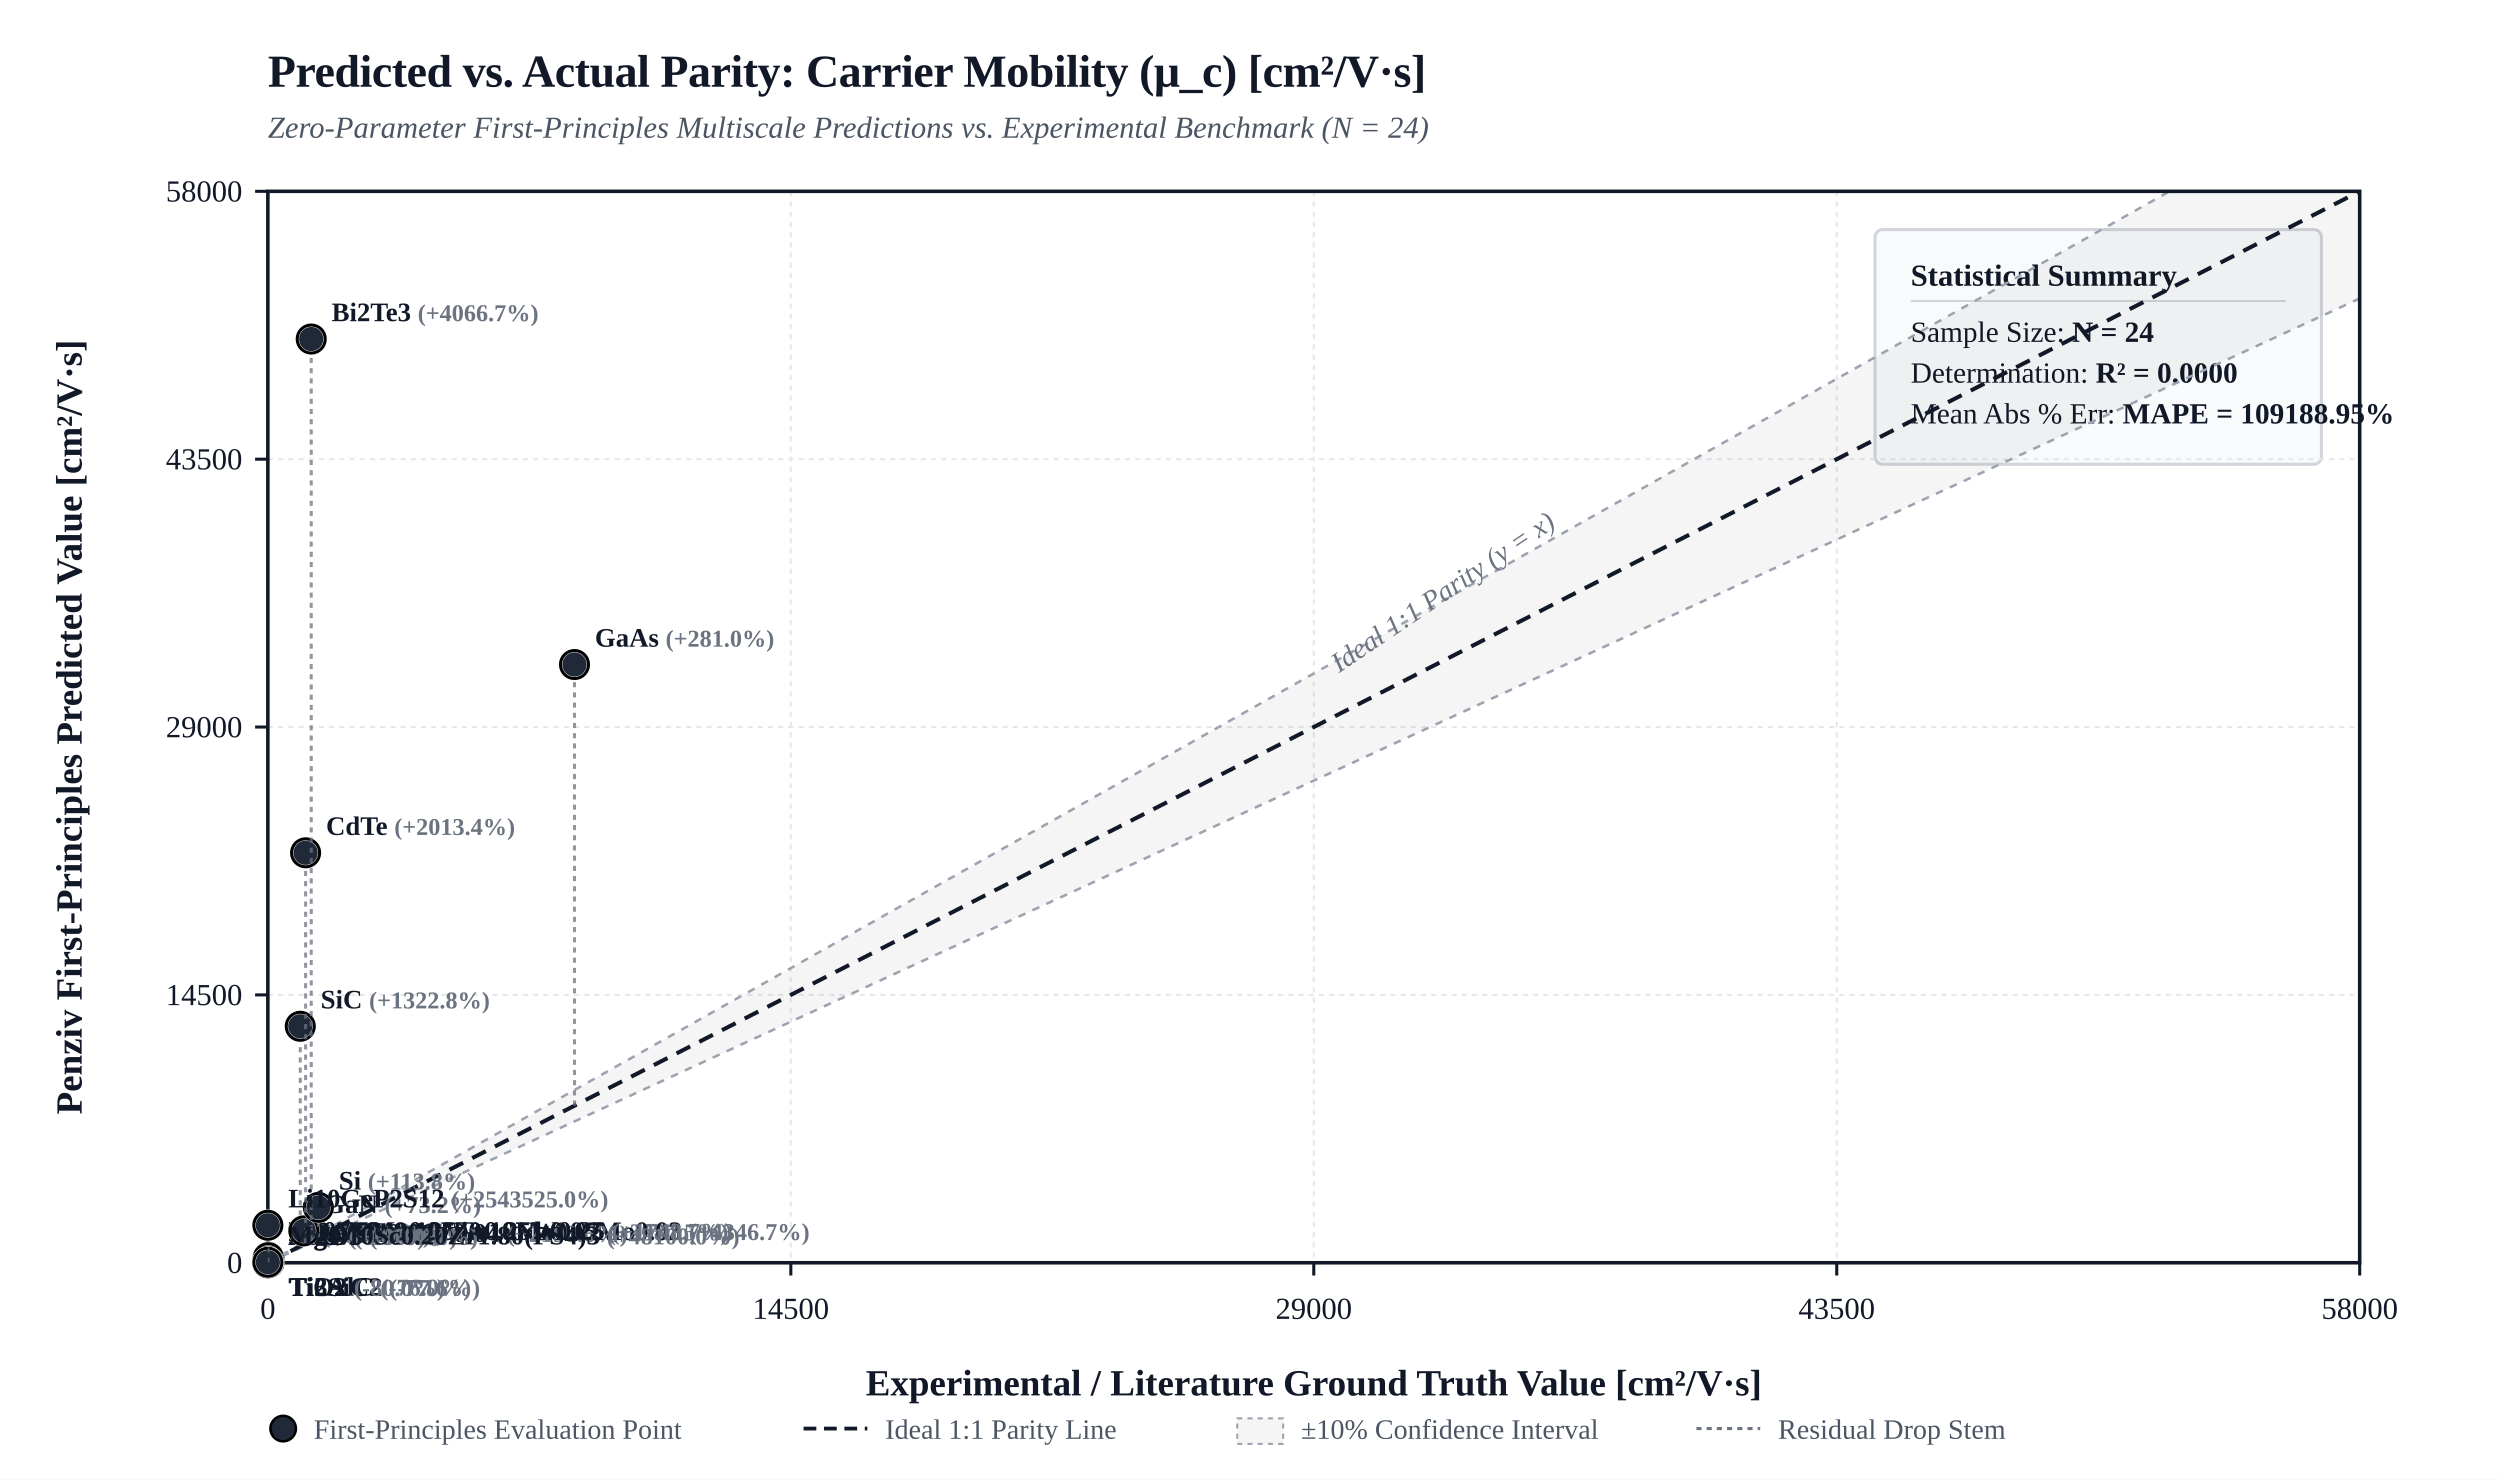
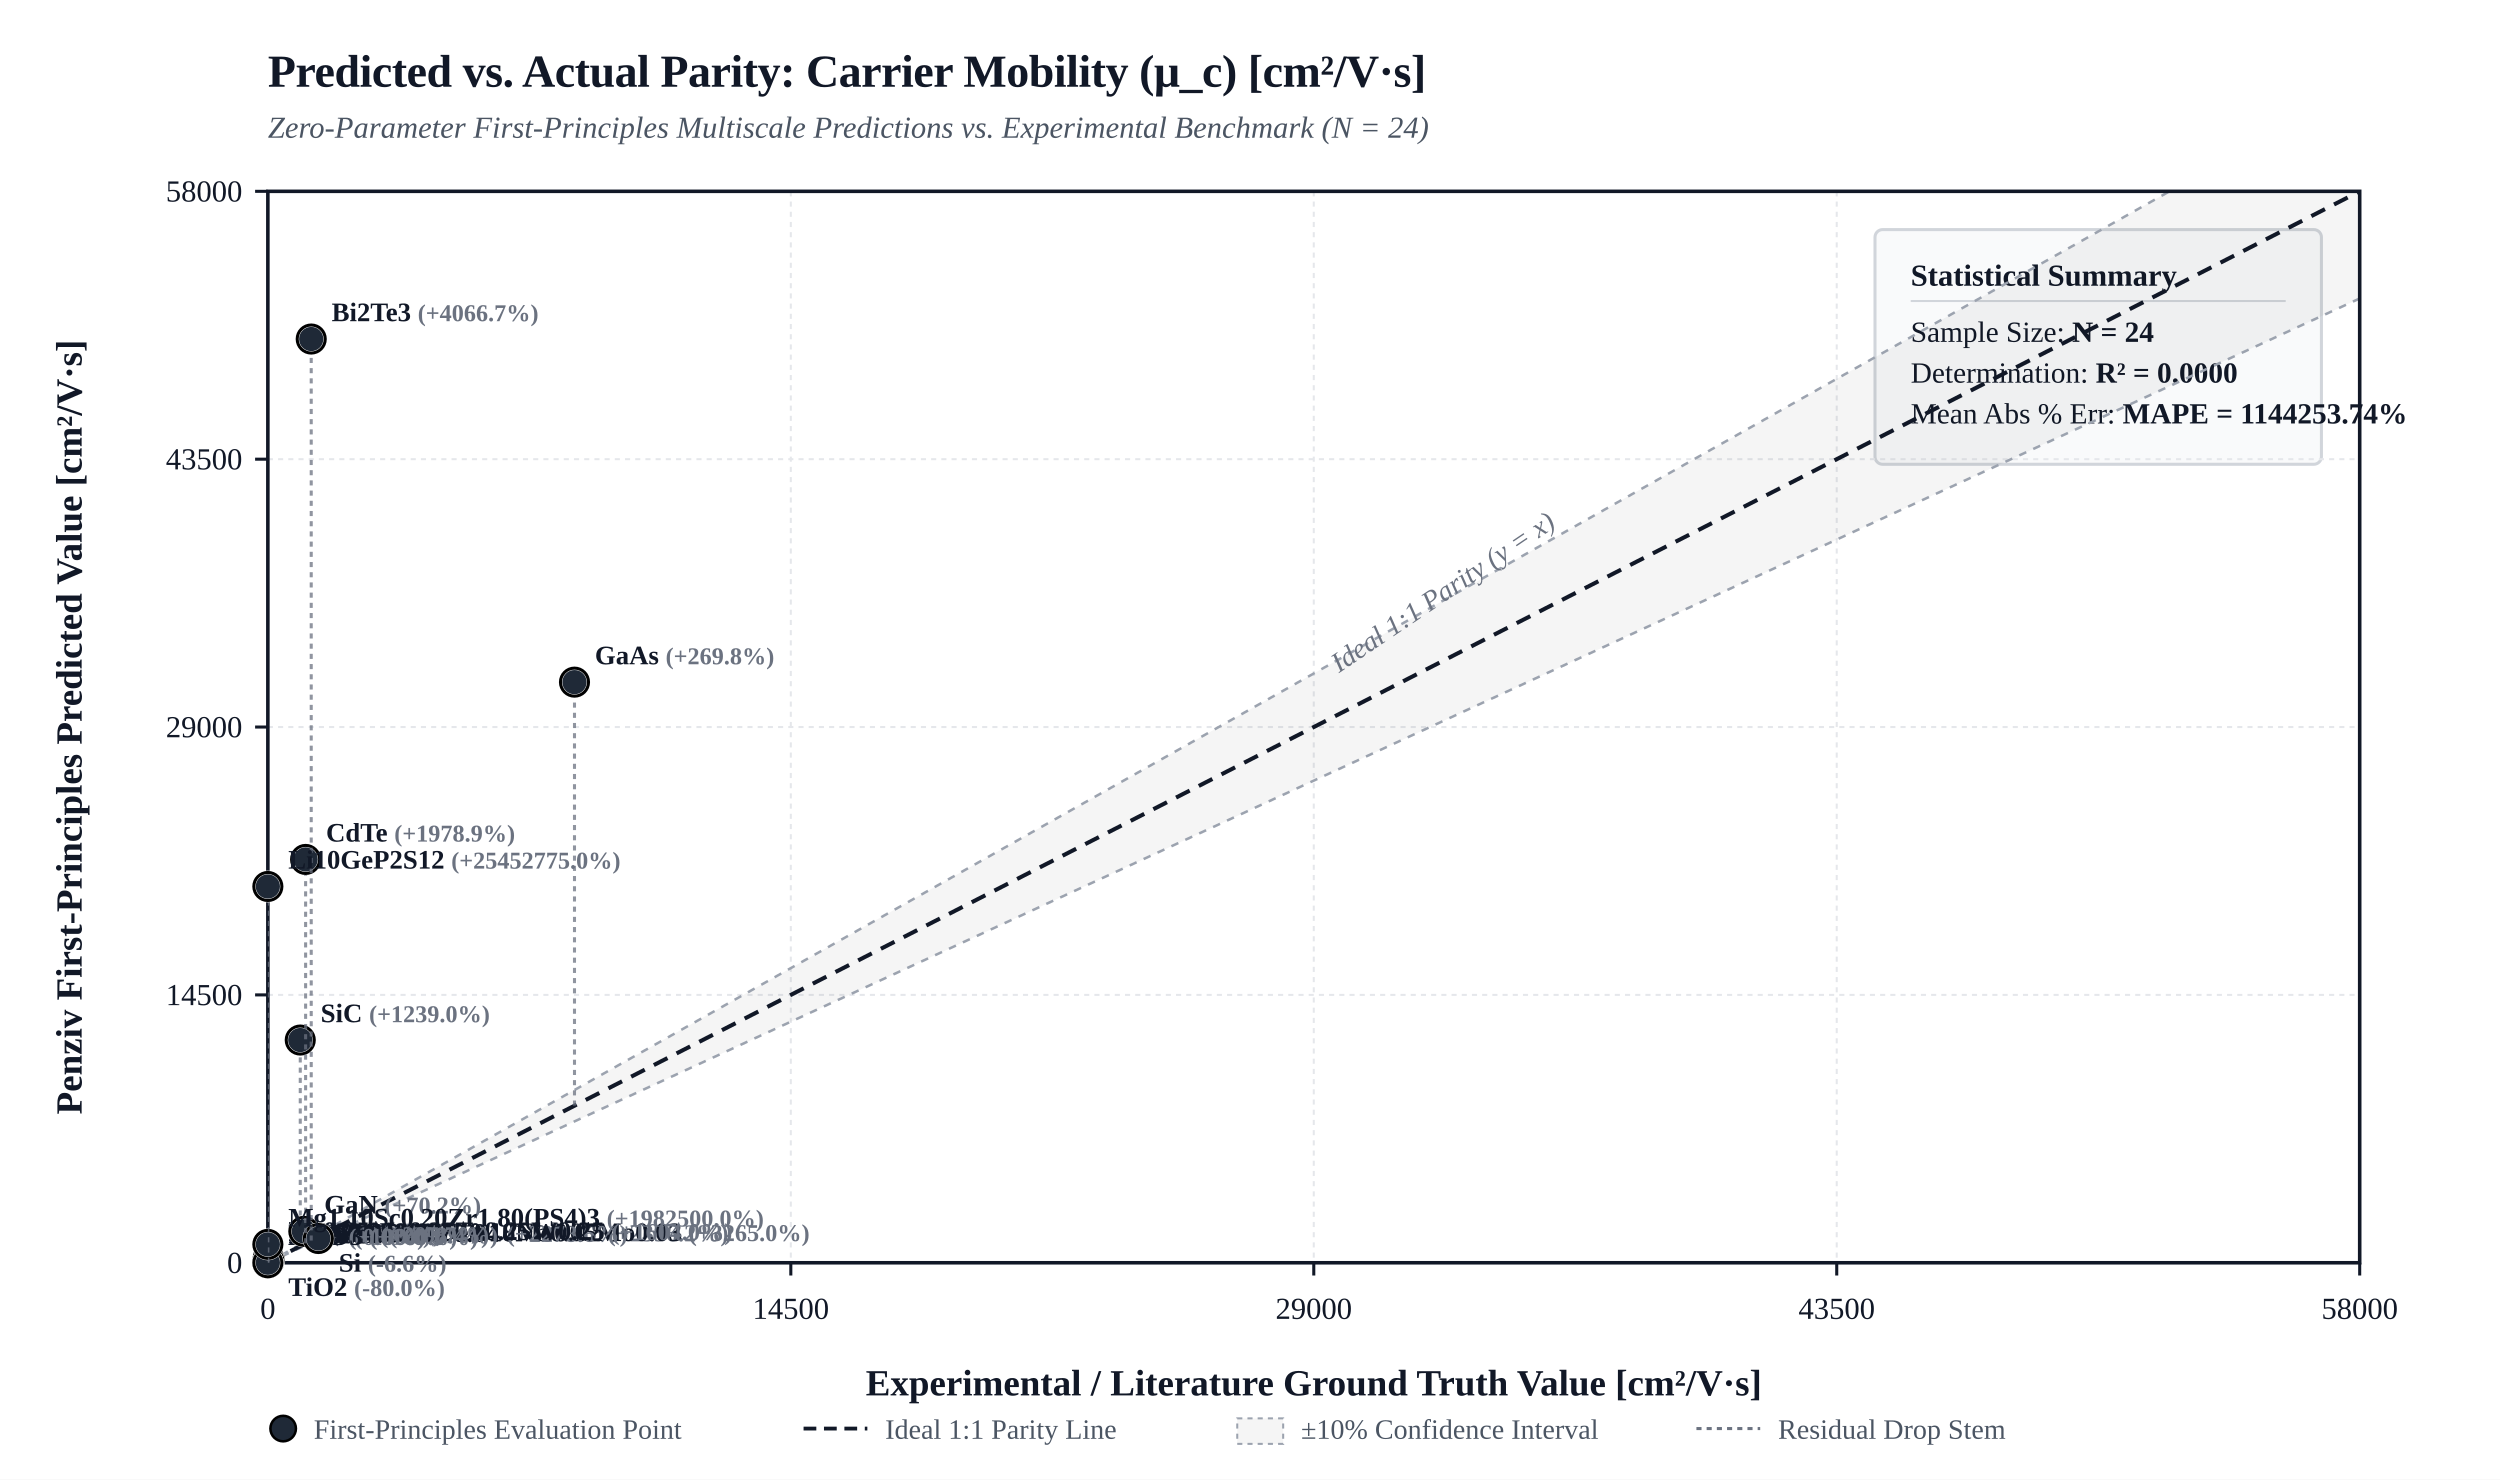
<svg xmlns="http://www.w3.org/2000/svg" viewBox="0 0 980 580" width="100%" height="auto" style="background-color: #FFFFFF; border: 1px solid #E5E7EB; border-radius: 4px; font-family: 'Times New Roman', Times, 'DejaVu Serif', 'TeX Gyre Termes', Georgia, serif;">
  <defs>
    <clipPath id="plotClip">
      <rect x="105" y="75" width="820" height="420" />
    </clipPath>
  </defs>
  <rect x="0" y="0" width="980" height="580" fill="#FFFFFF" />
  <text x="105" y="34" fill="#111827" font-size="18" font-weight="bold" letter-spacing="-0.01em">Predicted vs. Actual Parity: Carrier Mobility (μ_c) [cm²/V·s]</text>
  <text x="105" y="54" fill="#4B5563" font-size="12" font-style="italic">Zero-Parameter First-Principles Multiscale Predictions vs. Experimental Benchmark (N = 24)</text>
  <g transform="translate(735, 90)">
    <rect width="175" height="92" rx="3" fill="#F9FAFB" stroke="#D1D5DB" stroke-width="1.2" />
    <text x="14" y="22" fill="#111827" font-size="12" font-weight="bold">Statistical Summary</text>
    <line x1="14" y1="28" x2="161" y2="28" stroke="#D1D5DB" stroke-width="0.8" />
    <text x="14" y="44" fill="#111827" font-size="11.5">Sample Size: <tspan font-weight="bold">N = 24</tspan>
    </text>
    <text x="14" y="60" fill="#111827" font-size="11.5">Determination: <tspan font-weight="bold">R² = 0.0000</tspan>
    </text>
-     <text x="14" y="76" fill="#111827" font-size="11.5">Mean Abs % Err: <tspan font-weight="bold">MAPE = 109188.95%</tspan>
+     <text x="14" y="76" fill="#111827" font-size="11.5">Mean Abs % Err: <tspan font-weight="bold">MAPE = 1144253.74%</tspan>
    </text>
  </g>
  <line x1="105.0" y1="75" x2="105.0" y2="495" stroke="#E5E7EB" stroke-width="0.8" stroke-dasharray="2,2" />
  <line x1="105" y1="495.0" x2="925" y2="495.0" stroke="#E5E7EB" stroke-width="0.8" stroke-dasharray="2,2" />
  <line x1="100" y1="495.0" x2="105" y2="495.0" stroke="#111827" stroke-width="1.2" />
  <text x="95" y="499.0" fill="#111827" font-size="12" font-weight="500" text-anchor="end">0</text>
  <line x1="105.0" y1="495" x2="105.0" y2="500" stroke="#111827" stroke-width="1.2" />
  <text x="105.0" y="517.0" fill="#111827" font-size="12" font-weight="500" text-anchor="middle">0</text>
  <line x1="310.0" y1="75" x2="310.0" y2="495" stroke="#E5E7EB" stroke-width="0.8" stroke-dasharray="2,2" />
  <line x1="105" y1="390.0" x2="925" y2="390.0" stroke="#E5E7EB" stroke-width="0.8" stroke-dasharray="2,2" />
  <line x1="100" y1="390.0" x2="105" y2="390.0" stroke="#111827" stroke-width="1.2" />
  <text x="95" y="394.0" fill="#111827" font-size="12" font-weight="500" text-anchor="end">14500</text>
  <line x1="310.0" y1="495" x2="310.0" y2="500" stroke="#111827" stroke-width="1.2" />
  <text x="310.0" y="517.0" fill="#111827" font-size="12" font-weight="500" text-anchor="middle">14500</text>
  <line x1="515.0" y1="75" x2="515.0" y2="495" stroke="#E5E7EB" stroke-width="0.8" stroke-dasharray="2,2" />
  <line x1="105" y1="285.0" x2="925" y2="285.0" stroke="#E5E7EB" stroke-width="0.8" stroke-dasharray="2,2" />
  <line x1="100" y1="285.0" x2="105" y2="285.0" stroke="#111827" stroke-width="1.2" />
  <text x="95" y="289.0" fill="#111827" font-size="12" font-weight="500" text-anchor="end">29000</text>
  <line x1="515.0" y1="495" x2="515.0" y2="500" stroke="#111827" stroke-width="1.2" />
  <text x="515.0" y="517.0" fill="#111827" font-size="12" font-weight="500" text-anchor="middle">29000</text>
  <line x1="720.0" y1="75" x2="720.0" y2="495" stroke="#E5E7EB" stroke-width="0.8" stroke-dasharray="2,2" />
  <line x1="105" y1="180.0" x2="925" y2="180.0" stroke="#E5E7EB" stroke-width="0.8" stroke-dasharray="2,2" />
  <line x1="100" y1="180.0" x2="105" y2="180.0" stroke="#111827" stroke-width="1.2" />
  <text x="95" y="184.0" fill="#111827" font-size="12" font-weight="500" text-anchor="end">43500</text>
  <line x1="720.0" y1="495" x2="720.0" y2="500" stroke="#111827" stroke-width="1.2" />
  <text x="720.0" y="517.0" fill="#111827" font-size="12" font-weight="500" text-anchor="middle">43500</text>
  <line x1="925.0" y1="75" x2="925.0" y2="495" stroke="#E5E7EB" stroke-width="0.8" stroke-dasharray="2,2" />
  <line x1="105" y1="75.0" x2="925" y2="75.0" stroke="#E5E7EB" stroke-width="0.8" stroke-dasharray="2,2" />
  <line x1="100" y1="75.0" x2="105" y2="75.0" stroke="#111827" stroke-width="1.2" />
  <text x="95" y="79.0" fill="#111827" font-size="12" font-weight="500" text-anchor="end">58000</text>
  <line x1="925.0" y1="495" x2="925.0" y2="500" stroke="#111827" stroke-width="1.2" />
  <text x="925.0" y="517.0" fill="#111827" font-size="12" font-weight="500" text-anchor="middle">58000</text>
  <polygon points="105.0,495.0 925.0,33.0 925.0,117.0 105.0,495.0" fill="rgba(0, 0, 0, 0.04)" clip-path="url(#plotClip)" />
  <line x1="105.0" y1="495.0" x2="925.0" y2="33.0" stroke="#9CA3AF" stroke-width="1.0" stroke-dasharray="3,3" clip-path="url(#plotClip)" />
  <line x1="105.0" y1="495.0" x2="925.0" y2="117.0" stroke="#9CA3AF" stroke-width="1.0" stroke-dasharray="3,3" clip-path="url(#plotClip)" />
  <line x1="105.0" y1="495.0" x2="925.0" y2="75.0" stroke="#111827" stroke-width="1.6" stroke-dasharray="6,4" clip-path="url(#plotClip)" />
  <text x="535.0" y="273.0" fill="#6B7280" font-size="11" font-style="italic" transform="rotate(-34 515.0 285.0)">Ideal 1:1 Parity (y = x)</text>
  <rect x="105" y="75" width="820" height="420" fill="none" stroke="#111827" stroke-width="1.4" />
  <text x="515.0" y="547.0" fill="#111827" font-size="14.5" font-weight="bold" text-anchor="middle">Experimental / Literature Ground Truth Value [cm²/V·s]</text>
  <text x="32" y="285.0" fill="#111827" font-size="14.5" font-weight="bold" text-anchor="middle" transform="rotate(-90 32 285.0)">Penziv First-Principles Predicted Value [cm²/V·s]</text>
-   <line x1="105.6" y1="494.7" x2="105.6" y2="493.5" stroke="#6B7280" stroke-width="1.2" stroke-dasharray="2,2" opacity="0.75" clip-path="url(#plotClip)" />
-   <circle cx="105.6" cy="493.5" r="5.5" fill="#1F2937" stroke="#FFFFFF" stroke-width="1.5" />
-   <circle cx="105.6" cy="493.5" r="5.5" fill="none" stroke="#000000" stroke-width="1.2" />
-   <text x="113.6" y="486.5" fill="#111827" font-size="10.5" font-weight="600" text-anchor="start">Cu <tspan fill="#6B7280" font-size="9.5">(+363.4%)</tspan>
+   <line x1="105.6" y1="494.7" x2="105.6" y2="493.6" stroke="#6B7280" stroke-width="1.2" stroke-dasharray="2,2" opacity="0.75" clip-path="url(#plotClip)" />
+   <circle cx="105.6" cy="493.6" r="5.5" fill="#1F2937" stroke="#FFFFFF" stroke-width="1.5" />
+   <circle cx="105.6" cy="493.6" r="5.5" fill="none" stroke="#000000" stroke-width="1.2" />
+   <text x="113.6" y="486.6" fill="#111827" font-size="10.5" font-weight="600" text-anchor="start">Cu <tspan fill="#6B7280" font-size="9.5">(+349.2%)</tspan>
  </text>
-   <line x1="105.2" y1="494.9" x2="105.2" y2="494.2" stroke="#6B7280" stroke-width="1.2" stroke-dasharray="2,2" opacity="0.75" clip-path="url(#plotClip)" />
-   <circle cx="105.2" cy="494.2" r="5.5" fill="#1F2937" stroke="#FFFFFF" stroke-width="1.5" />
-   <circle cx="105.2" cy="494.2" r="5.5" fill="none" stroke="#000000" stroke-width="1.2" />
-   <text x="113.2" y="487.2" fill="#111827" font-size="10.5" font-weight="600" text-anchor="start">Al <tspan fill="#6B7280" font-size="9.5">(+800.0%)</tspan>
+   <line x1="105.2" y1="494.9" x2="105.2" y2="494.3" stroke="#6B7280" stroke-width="1.2" stroke-dasharray="2,2" opacity="0.75" clip-path="url(#plotClip)" />
+   <circle cx="105.2" cy="494.3" r="5.5" fill="#1F2937" stroke="#FFFFFF" stroke-width="1.5" />
+   <circle cx="105.2" cy="494.3" r="5.5" fill="none" stroke="#000000" stroke-width="1.2" />
+   <text x="113.2" y="487.3" fill="#111827" font-size="10.5" font-weight="600" text-anchor="start">Al <tspan fill="#6B7280" font-size="9.5">(+743.3%)</tspan>
+   </text>
+   <line x1="105.1" y1="494.9" x2="105.1" y2="493.6" stroke="#6B7280" stroke-width="1.2" stroke-dasharray="2,2" opacity="0.75" clip-path="url(#plotClip)" />
+   <circle cx="105.1" cy="493.6" r="5.5" fill="#1F2937" stroke="#FFFFFF" stroke-width="1.5" />
+   <circle cx="105.1" cy="493.6" r="5.5" fill="none" stroke="#000000" stroke-width="1.2" />
+   <text x="113.1" y="486.6" fill="#111827" font-size="10.5" font-weight="600" text-anchor="start">Ni <tspan fill="#6B7280" font-size="9.5">(+1891.0%)</tspan>
+   </text>
+   <line x1="105.1" y1="494.9" x2="105.1" y2="493.8" stroke="#6B7280" stroke-width="1.2" stroke-dasharray="2,2" opacity="0.75" clip-path="url(#plotClip)" />
+   <circle cx="105.1" cy="493.8" r="5.5" fill="#1F2937" stroke="#FFFFFF" stroke-width="1.5" />
+   <circle cx="105.1" cy="493.8" r="5.5" fill="none" stroke="#000000" stroke-width="1.2" />
+   <text x="113.1" y="486.8" fill="#111827" font-size="10.5" font-weight="600" text-anchor="start">Ti <tspan fill="#6B7280" font-size="9.5">(+1861.2%)</tspan>
+   </text>
+   <line x1="105.2" y1="494.9" x2="105.2" y2="492.9" stroke="#6B7280" stroke-width="1.2" stroke-dasharray="2,2" opacity="0.75" clip-path="url(#plotClip)" />
+   <circle cx="105.2" cy="492.9" r="5.5" fill="#1F2937" stroke="#FFFFFF" stroke-width="1.5" />
+   <circle cx="105.2" cy="492.9" r="5.5" fill="none" stroke="#000000" stroke-width="1.2" />
+   <text x="113.2" y="485.9" fill="#111827" font-size="10.5" font-weight="600" text-anchor="start">W <tspan fill="#6B7280" font-size="9.5">(+1935.7%)</tspan>
  </text>
  <line x1="105.1" y1="494.9" x2="105.1" y2="493.5" stroke="#6B7280" stroke-width="1.2" stroke-dasharray="2,2" opacity="0.75" clip-path="url(#plotClip)" />
  <circle cx="105.1" cy="493.5" r="5.5" fill="#1F2937" stroke="#FFFFFF" stroke-width="1.5" />
  <circle cx="105.1" cy="493.5" r="5.5" fill="none" stroke="#000000" stroke-width="1.2" />
-   <text x="113.1" y="486.5" fill="#111827" font-size="10.5" font-weight="600" text-anchor="start">Ni <tspan fill="#6B7280" font-size="9.5">(+1952.0%)</tspan>
+   <text x="113.1" y="486.5" fill="#111827" font-size="10.5" font-weight="600" text-anchor="start">Fe <tspan fill="#6B7280" font-size="9.5">(+2163.3%)</tspan>
  </text>
-   <line x1="105.1" y1="494.9" x2="105.1" y2="493.7" stroke="#6B7280" stroke-width="1.2" stroke-dasharray="2,2" opacity="0.75" clip-path="url(#plotClip)" />
-   <circle cx="105.1" cy="493.7" r="5.5" fill="#1F2937" stroke="#FFFFFF" stroke-width="1.5" />
-   <circle cx="105.1" cy="493.7" r="5.5" fill="none" stroke="#000000" stroke-width="1.2" />
-   <text x="113.1" y="486.7" fill="#111827" font-size="10.5" font-weight="600" text-anchor="start">Ti <tspan fill="#6B7280" font-size="9.5">(+1932.9%)</tspan>
+   <line x1="105.1" y1="494.9" x2="105.1" y2="493.6" stroke="#6B7280" stroke-width="1.2" stroke-dasharray="2,2" opacity="0.75" clip-path="url(#plotClip)" />
+   <circle cx="105.1" cy="493.6" r="5.5" fill="#1F2937" stroke="#FFFFFF" stroke-width="1.5" />
+   <circle cx="105.1" cy="493.6" r="5.5" fill="none" stroke="#000000" stroke-width="1.2" />
+   <text x="113.1" y="486.6" fill="#111827" font-size="10.5" font-weight="600" text-anchor="start">Fe0.70Cr0.18Ni0.10Mo0.02 <tspan fill="#6B7280" font-size="9.5">(+2396.2%)</tspan>
  </text>
-   <line x1="105.2" y1="494.9" x2="105.2" y2="492.9" stroke="#6B7280" stroke-width="1.2" stroke-dasharray="2,2" opacity="0.75" clip-path="url(#plotClip)" />
-   <circle cx="105.2" cy="492.9" r="5.5" fill="#1F2937" stroke="#FFFFFF" stroke-width="1.5" />
-   <circle cx="105.2" cy="492.9" r="5.5" fill="none" stroke="#000000" stroke-width="1.2" />
-   <text x="113.2" y="485.9" fill="#111827" font-size="10.5" font-weight="600" text-anchor="start">W <tspan fill="#6B7280" font-size="9.5">(+2020.0%)</tspan>
-   </text>
-   <line x1="105.1" y1="494.9" x2="105.1" y2="493.5" stroke="#6B7280" stroke-width="1.2" stroke-dasharray="2,2" opacity="0.75" clip-path="url(#plotClip)" />
+   <line x1="105.1" y1="495.0" x2="105.1" y2="493.5" stroke="#6B7280" stroke-width="1.2" stroke-dasharray="2,2" opacity="0.75" clip-path="url(#plotClip)" />
  <circle cx="105.1" cy="493.5" r="5.5" fill="#1F2937" stroke="#FFFFFF" stroke-width="1.5" />
  <circle cx="105.1" cy="493.5" r="5.5" fill="none" stroke="#000000" stroke-width="1.2" />
-   <text x="113.1" y="486.5" fill="#111827" font-size="10.5" font-weight="600" text-anchor="start">Fe <tspan fill="#6B7280" font-size="9.5">(+2255.6%)</tspan>
-   </text>
-   <line x1="105.1" y1="494.9" x2="105.1" y2="493.2" stroke="#6B7280" stroke-width="1.2" stroke-dasharray="2,2" opacity="0.75" clip-path="url(#plotClip)" />
-   <circle cx="105.1" cy="493.2" r="5.5" fill="#1F2937" stroke="#FFFFFF" stroke-width="1.5" />
-   <circle cx="105.1" cy="493.2" r="5.5" fill="none" stroke="#000000" stroke-width="1.2" />
-   <text x="113.1" y="486.2" fill="#111827" font-size="10.5" font-weight="600" text-anchor="start">Fe0.70Cr0.18Ni0.10Mo0.02 <tspan fill="#6B7280" font-size="9.5">(+2987.5%)</tspan>
-   </text>
-   <line x1="105.1" y1="495.0" x2="105.1" y2="493.1" stroke="#6B7280" stroke-width="1.2" stroke-dasharray="2,2" opacity="0.75" clip-path="url(#plotClip)" />
-   <circle cx="105.1" cy="493.1" r="5.5" fill="#1F2937" stroke="#FFFFFF" stroke-width="1.5" />
-   <circle cx="105.1" cy="493.1" r="5.5" fill="none" stroke="#000000" stroke-width="1.2" />
-   <text x="113.1" y="486.1" fill="#111827" font-size="10.5" font-weight="600" text-anchor="start">Ni0.53Cr0.19Fe0.18Nb0.05Mo0.03 <tspan fill="#6B7280" font-size="9.5">(+4346.7%)</tspan>
+   <text x="113.1" y="486.5" fill="#111827" font-size="10.5" font-weight="600" text-anchor="start">Ni0.53Cr0.19Fe0.18Nb0.05Mo0.03 <tspan fill="#6B7280" font-size="9.5">(+3265.0%)</tspan>
  </text>
  <line x1="105.1" y1="494.9" x2="105.1" y2="493.8" stroke="#6B7280" stroke-width="1.2" stroke-dasharray="2,2" opacity="0.75" clip-path="url(#plotClip)" />
  <circle cx="105.1" cy="493.8" r="5.5" fill="#1F2937" stroke="#FFFFFF" stroke-width="1.5" />
  <circle cx="105.1" cy="493.8" r="5.5" fill="none" stroke="#000000" stroke-width="1.2" />
-   <text x="113.1" y="486.8" fill="#111827" font-size="10.5" font-weight="600" text-anchor="start">Ti0.90Al0.06V0.04 <tspan fill="#6B7280" font-size="9.5">(+2198.6%)</tspan>
+   <text x="113.1" y="486.8" fill="#111827" font-size="10.5" font-weight="600" text-anchor="start">Ti0.90Al0.06V0.04 <tspan fill="#6B7280" font-size="9.5">(+2278.6%)</tspan>
  </text>
-   <line x1="105.2" y1="494.9" x2="105.2" y2="493.0" stroke="#6B7280" stroke-width="1.2" stroke-dasharray="2,2" opacity="0.75" clip-path="url(#plotClip)" />
-   <circle cx="105.2" cy="493.0" r="5.5" fill="#1F2937" stroke="#FFFFFF" stroke-width="1.5" />
-   <circle cx="105.2" cy="493.0" r="5.5" fill="none" stroke="#000000" stroke-width="1.2" />
-   <text x="113.2" y="486.0" fill="#111827" font-size="10.5" font-weight="600" text-anchor="start">Nb0.25Mo0.25Ta0.25W0.25 <tspan fill="#6B7280" font-size="9.5">(+1748.7%)</tspan>
+   <line x1="105.2" y1="494.9" x2="105.2" y2="493.1" stroke="#6B7280" stroke-width="1.2" stroke-dasharray="2,2" opacity="0.75" clip-path="url(#plotClip)" />
+   <circle cx="105.2" cy="493.1" r="5.5" fill="#1F2937" stroke="#FFFFFF" stroke-width="1.5" />
+   <circle cx="105.2" cy="493.1" r="5.5" fill="none" stroke="#000000" stroke-width="1.2" />
+   <text x="113.2" y="486.1" fill="#111827" font-size="10.5" font-weight="600" text-anchor="start">Nb0.25Mo0.25Ta0.25W0.25 <tspan fill="#6B7280" font-size="9.5">(+1604.0%)</tspan>
  </text>
-   <line x1="105.4" y1="494.8" x2="105.4" y2="495.0" stroke="#6B7280" stroke-width="1.2" stroke-dasharray="2,2" opacity="0.75" clip-path="url(#plotClip)" />
-   <circle cx="105.4" cy="495.0" r="5.5" fill="#1F2937" stroke="#FFFFFF" stroke-width="1.5" />
-   <circle cx="105.4" cy="495.0" r="5.5" fill="none" stroke="#000000" stroke-width="1.2" />
-   <text x="113.4" y="508.0" fill="#111827" font-size="10.5" font-weight="600" text-anchor="start">Ti3SiC2 <tspan fill="#6B7280" font-size="9.5">(-77.6%)</tspan>
+   <line x1="105.4" y1="494.8" x2="105.4" y2="494.4" stroke="#6B7280" stroke-width="1.2" stroke-dasharray="2,2" opacity="0.75" clip-path="url(#plotClip)" />
+   <circle cx="105.4" cy="494.4" r="5.5" fill="#1F2937" stroke="#FFFFFF" stroke-width="1.5" />
+   <circle cx="105.4" cy="494.4" r="5.5" fill="none" stroke="#000000" stroke-width="1.2" />
+   <text x="113.4" y="487.4" fill="#111827" font-size="10.5" font-weight="600" text-anchor="start">Ti3SiC2 <tspan fill="#6B7280" font-size="9.5">(+208.4%)</tspan>
  </text>
-   <line x1="105.4" y1="494.8" x2="105.4" y2="494.9" stroke="#6B7280" stroke-width="1.2" stroke-dasharray="2,2" opacity="0.75" clip-path="url(#plotClip)" />
-   <circle cx="105.4" cy="494.9" r="5.5" fill="#1F2937" stroke="#FFFFFF" stroke-width="1.5" />
-   <circle cx="105.4" cy="494.9" r="5.5" fill="none" stroke="#000000" stroke-width="1.2" />
-   <text x="113.4" y="507.9" fill="#111827" font-size="10.5" font-weight="600" text-anchor="start">Ti2AlC <tspan fill="#6B7280" font-size="9.5">(-76.0%)</tspan>
+   <line x1="105.4" y1="494.8" x2="105.4" y2="494.3" stroke="#6B7280" stroke-width="1.2" stroke-dasharray="2,2" opacity="0.75" clip-path="url(#plotClip)" />
+   <circle cx="105.4" cy="494.3" r="5.5" fill="#1F2937" stroke="#FFFFFF" stroke-width="1.5" />
+   <circle cx="105.4" cy="494.3" r="5.5" fill="none" stroke="#000000" stroke-width="1.2" />
+   <text x="113.4" y="487.3" fill="#111827" font-size="10.5" font-weight="600" text-anchor="start">Ti2AlC <tspan fill="#6B7280" font-size="9.5">(+207.7%)</tspan>
  </text>
  <line x1="105.0" y1="495.0" x2="105.0" y2="495.0" stroke="#6B7280" stroke-width="1.2" stroke-dasharray="2,2" opacity="0.75" clip-path="url(#plotClip)" />
  <circle cx="105.0" cy="495.0" r="5.5" fill="#1F2937" stroke="#FFFFFF" stroke-width="1.5" />
  <circle cx="105.0" cy="495.0" r="5.5" fill="none" stroke="#000000" stroke-width="1.2" />
  <text x="113.0" y="488.0" fill="#111827" font-size="10.5" font-weight="600" text-anchor="start">CaO <tspan fill="#6B7280" font-size="9.5">(+100.0%)</tspan>
  </text>
  <line x1="105.0" y1="495.0" x2="105.0" y2="495.0" stroke="#6B7280" stroke-width="1.2" stroke-dasharray="2,2" opacity="0.75" clip-path="url(#plotClip)" />
  <circle cx="105.0" cy="495.0" r="5.5" fill="#1F2937" stroke="#FFFFFF" stroke-width="1.5" />
  <circle cx="105.0" cy="495.0" r="5.5" fill="none" stroke="#000000" stroke-width="1.2" />
  <text x="113.0" y="488.0" fill="#111827" font-size="10.5" font-weight="600" text-anchor="start">MgO <tspan fill="#6B7280" font-size="9.5">(0.0%)</tspan>
  </text>
  <line x1="105.0" y1="495.0" x2="105.0" y2="495.0" stroke="#6B7280" stroke-width="1.2" stroke-dasharray="2,2" opacity="0.75" clip-path="url(#plotClip)" />
  <circle cx="105.0" cy="495.0" r="5.5" fill="#1F2937" stroke="#FFFFFF" stroke-width="1.5" />
  <circle cx="105.0" cy="495.0" r="5.5" fill="none" stroke="#000000" stroke-width="1.2" />
  <text x="113.0" y="488.0" fill="#111827" font-size="10.5" font-weight="600" text-anchor="start">Al2O3 <tspan fill="#6B7280" font-size="9.5">(+100.0%)</tspan>
  </text>
  <line x1="105.0" y1="495.0" x2="105.0" y2="495.0" stroke="#6B7280" stroke-width="1.2" stroke-dasharray="2,2" opacity="0.75" clip-path="url(#plotClip)" />
  <circle cx="105.0" cy="495.0" r="5.5" fill="#1F2937" stroke="#FFFFFF" stroke-width="1.5" />
  <circle cx="105.0" cy="495.0" r="5.5" fill="none" stroke="#000000" stroke-width="1.2" />
  <text x="113.0" y="508.0" fill="#111827" font-size="10.5" font-weight="600" text-anchor="start">TiO2 <tspan fill="#6B7280" font-size="9.5">(-80.0%)</tspan>
  </text>
-   <line x1="117.7" y1="488.5" x2="117.7" y2="402.3" stroke="#6B7280" stroke-width="1.2" stroke-dasharray="2,2" opacity="0.75" clip-path="url(#plotClip)" />
-   <circle cx="117.7" cy="402.3" r="5.5" fill="#1F2937" stroke="#FFFFFF" stroke-width="1.5" />
-   <circle cx="117.7" cy="402.3" r="5.5" fill="none" stroke="#000000" stroke-width="1.2" />
-   <text x="125.7" y="395.3" fill="#111827" font-size="10.5" font-weight="600" text-anchor="start">SiC <tspan fill="#6B7280" font-size="9.5">(+1322.8%)</tspan>
+   <line x1="117.7" y1="488.5" x2="117.7" y2="407.7" stroke="#6B7280" stroke-width="1.2" stroke-dasharray="2,2" opacity="0.75" clip-path="url(#plotClip)" />
+   <circle cx="117.7" cy="407.7" r="5.5" fill="#1F2937" stroke="#FFFFFF" stroke-width="1.5" />
+   <circle cx="117.7" cy="407.7" r="5.5" fill="none" stroke="#000000" stroke-width="1.2" />
+   <text x="125.7" y="400.7" fill="#111827" font-size="10.5" font-weight="600" text-anchor="start">SiC <tspan fill="#6B7280" font-size="9.5">(+1239.0%)</tspan>
  </text>
-   <line x1="119.1" y1="487.8" x2="119.1" y2="482.5" stroke="#6B7280" stroke-width="1.2" stroke-dasharray="2,2" opacity="0.75" clip-path="url(#plotClip)" />
-   <circle cx="119.1" cy="482.5" r="5.5" fill="#1F2937" stroke="#FFFFFF" stroke-width="1.5" />
-   <circle cx="119.1" cy="482.5" r="5.5" fill="none" stroke="#000000" stroke-width="1.2" />
-   <text x="127.1" y="475.5" fill="#111827" font-size="10.5" font-weight="600" text-anchor="start">GaN <tspan fill="#6B7280" font-size="9.5">(+73.2%)</tspan>
+   <line x1="119.1" y1="487.8" x2="119.1" y2="482.7" stroke="#6B7280" stroke-width="1.2" stroke-dasharray="2,2" opacity="0.75" clip-path="url(#plotClip)" />
+   <circle cx="119.1" cy="482.7" r="5.5" fill="#1F2937" stroke="#FFFFFF" stroke-width="1.5" />
+   <circle cx="119.1" cy="482.7" r="5.5" fill="none" stroke="#000000" stroke-width="1.2" />
+   <text x="127.1" y="475.7" fill="#111827" font-size="10.5" font-weight="600" text-anchor="start">GaN <tspan fill="#6B7280" font-size="9.5">(+70.2%)</tspan>
  </text>
-   <line x1="124.8" y1="484.9" x2="124.8" y2="473.3" stroke="#6B7280" stroke-width="1.2" stroke-dasharray="2,2" opacity="0.75" clip-path="url(#plotClip)" />
-   <circle cx="124.8" cy="473.3" r="5.5" fill="#1F2937" stroke="#FFFFFF" stroke-width="1.5" />
-   <circle cx="124.8" cy="473.3" r="5.5" fill="none" stroke="#000000" stroke-width="1.2" />
-   <text x="132.8" y="466.3" fill="#111827" font-size="10.5" font-weight="600" text-anchor="start">Si <tspan fill="#6B7280" font-size="9.5">(+113.8%)</tspan>
+   <line x1="124.8" y1="484.9" x2="124.8" y2="485.5" stroke="#6B7280" stroke-width="1.2" stroke-dasharray="2,2" opacity="0.75" clip-path="url(#plotClip)" />
+   <circle cx="124.8" cy="485.5" r="5.5" fill="#1F2937" stroke="#FFFFFF" stroke-width="1.5" />
+   <circle cx="124.8" cy="485.5" r="5.5" fill="none" stroke="#000000" stroke-width="1.2" />
+   <text x="132.8" y="498.5" fill="#111827" font-size="10.5" font-weight="600" text-anchor="start">Si <tspan fill="#6B7280" font-size="9.5">(-6.6%)</tspan>
  </text>
-   <line x1="225.2" y1="433.4" x2="225.2" y2="260.5" stroke="#6B7280" stroke-width="1.2" stroke-dasharray="2,2" opacity="0.75" clip-path="url(#plotClip)" />
-   <circle cx="225.2" cy="260.5" r="5.5" fill="#1F2937" stroke="#FFFFFF" stroke-width="1.5" />
-   <circle cx="225.2" cy="260.5" r="5.5" fill="none" stroke="#000000" stroke-width="1.2" />
-   <text x="233.2" y="253.5" fill="#111827" font-size="10.5" font-weight="600" text-anchor="start">GaAs <tspan fill="#6B7280" font-size="9.5">(+281.0%)</tspan>
+   <line x1="225.2" y1="433.4" x2="225.2" y2="267.4" stroke="#6B7280" stroke-width="1.2" stroke-dasharray="2,2" opacity="0.75" clip-path="url(#plotClip)" />
+   <circle cx="225.2" cy="267.4" r="5.5" fill="#1F2937" stroke="#FFFFFF" stroke-width="1.5" />
+   <circle cx="225.2" cy="267.4" r="5.5" fill="none" stroke="#000000" stroke-width="1.2" />
+   <text x="233.2" y="260.4" fill="#111827" font-size="10.5" font-weight="600" text-anchor="start">GaAs <tspan fill="#6B7280" font-size="9.5">(+269.8%)</tspan>
  </text>
-   <line x1="119.8" y1="487.4" x2="119.8" y2="334.3" stroke="#6B7280" stroke-width="1.2" stroke-dasharray="2,2" opacity="0.75" clip-path="url(#plotClip)" />
-   <circle cx="119.8" cy="334.3" r="5.5" fill="#1F2937" stroke="#FFFFFF" stroke-width="1.5" />
-   <circle cx="119.8" cy="334.3" r="5.5" fill="none" stroke="#000000" stroke-width="1.2" />
-   <text x="127.8" y="327.3" fill="#111827" font-size="10.5" font-weight="600" text-anchor="start">CdTe <tspan fill="#6B7280" font-size="9.5">(+2013.4%)</tspan>
+   <line x1="119.8" y1="487.4" x2="119.8" y2="336.9" stroke="#6B7280" stroke-width="1.2" stroke-dasharray="2,2" opacity="0.75" clip-path="url(#plotClip)" />
+   <circle cx="119.8" cy="336.9" r="5.5" fill="#1F2937" stroke="#FFFFFF" stroke-width="1.5" />
+   <circle cx="119.8" cy="336.9" r="5.5" fill="none" stroke="#000000" stroke-width="1.2" />
+   <text x="127.8" y="329.9" fill="#111827" font-size="10.5" font-weight="600" text-anchor="start">CdTe <tspan fill="#6B7280" font-size="9.5">(+1978.9%)</tspan>
  </text>
  <line x1="122.0" y1="486.3" x2="122.0" y2="132.9" stroke="#6B7280" stroke-width="1.2" stroke-dasharray="2,2" opacity="0.75" clip-path="url(#plotClip)" />
  <circle cx="122.0" cy="132.9" r="5.5" fill="#1F2937" stroke="#FFFFFF" stroke-width="1.5" />
  <circle cx="122.0" cy="132.9" r="5.5" fill="none" stroke="#000000" stroke-width="1.2" />
  <text x="130.0" y="125.9" fill="#111827" font-size="10.5" font-weight="600" text-anchor="start">Bi2Te3 <tspan fill="#6B7280" font-size="9.5">(+4066.7%)</tspan>
  </text>
-   <line x1="105.0" y1="495.0" x2="105.0" y2="494.8" stroke="#6B7280" stroke-width="1.2" stroke-dasharray="2,2" opacity="0.75" clip-path="url(#plotClip)" />
-   <circle cx="105.0" cy="494.8" r="5.5" fill="#1F2937" stroke="#FFFFFF" stroke-width="1.5" />
-   <circle cx="105.0" cy="494.8" r="5.5" fill="none" stroke="#000000" stroke-width="1.2" />
-   <text x="113.0" y="487.8" fill="#111827" font-size="10.5" font-weight="600" text-anchor="start">Mg1.10Sc0.20Zr1.80(PS4)3 <tspan fill="#6B7280" font-size="9.5">(+48100.0%)</tspan>
+   <line x1="105.0" y1="495.0" x2="105.0" y2="487.8" stroke="#6B7280" stroke-width="1.2" stroke-dasharray="2,2" opacity="0.75" clip-path="url(#plotClip)" />
+   <circle cx="105.0" cy="487.8" r="5.5" fill="#1F2937" stroke="#FFFFFF" stroke-width="1.5" />
+   <circle cx="105.0" cy="487.8" r="5.5" fill="none" stroke="#000000" stroke-width="1.2" />
+   <text x="113.0" y="480.8" fill="#111827" font-size="10.5" font-weight="600" text-anchor="start">Mg1.10Sc0.20Zr1.80(PS4)3 <tspan fill="#6B7280" font-size="9.5">(+1982500.0%)</tspan>
  </text>
-   <line x1="105.0" y1="495.0" x2="105.0" y2="480.3" stroke="#6B7280" stroke-width="1.2" stroke-dasharray="2,2" opacity="0.75" clip-path="url(#plotClip)" />
-   <circle cx="105.0" cy="480.3" r="5.5" fill="#1F2937" stroke="#FFFFFF" stroke-width="1.5" />
-   <circle cx="105.0" cy="480.3" r="5.5" fill="none" stroke="#000000" stroke-width="1.2" />
-   <text x="113.0" y="473.3" fill="#111827" font-size="10.5" font-weight="600" text-anchor="start">Li10GeP2S12 <tspan fill="#6B7280" font-size="9.5">(+2543525.0%)</tspan>
+   <line x1="105.0" y1="495.0" x2="105.0" y2="347.5" stroke="#6B7280" stroke-width="1.2" stroke-dasharray="2,2" opacity="0.75" clip-path="url(#plotClip)" />
+   <circle cx="105.0" cy="347.5" r="5.5" fill="#1F2937" stroke="#FFFFFF" stroke-width="1.5" />
+   <circle cx="105.0" cy="347.5" r="5.5" fill="none" stroke="#000000" stroke-width="1.2" />
+   <text x="113.0" y="340.5" fill="#111827" font-size="10.5" font-weight="600" text-anchor="start">Li10GeP2S12 <tspan fill="#6B7280" font-size="9.5">(+25452775.0%)</tspan>
  </text>
  <g transform="translate(105, 564)" font-size="11" fill="#4B5563">
    <circle cx="6" cy="-4" r="5" fill="#1F2937" stroke="#000000" stroke-width="1.0" />
    <text x="18" y="0">First-Principles Evaluation Point</text>
    <line x1="210" y1="-4" x2="235" y2="-4" stroke="#111827" stroke-dasharray="5,3" stroke-width="1.5" />
    <text x="242" y="0">Ideal 1:1 Parity Line</text>
    <rect x="380" y="-8" width="18" height="10" fill="rgba(0, 0, 0, 0.04)" stroke="#9CA3AF" stroke-dasharray="2,2" stroke-width="0.8" />
    <text x="405" y="0">±10% Confidence Interval</text>
    <line x1="560" y1="-4" x2="585" y2="-4" stroke="#6B7280" stroke-dasharray="2,2" stroke-width="1.2" />
    <text x="592" y="0">Residual Drop Stem</text>
  </g>
</svg>
